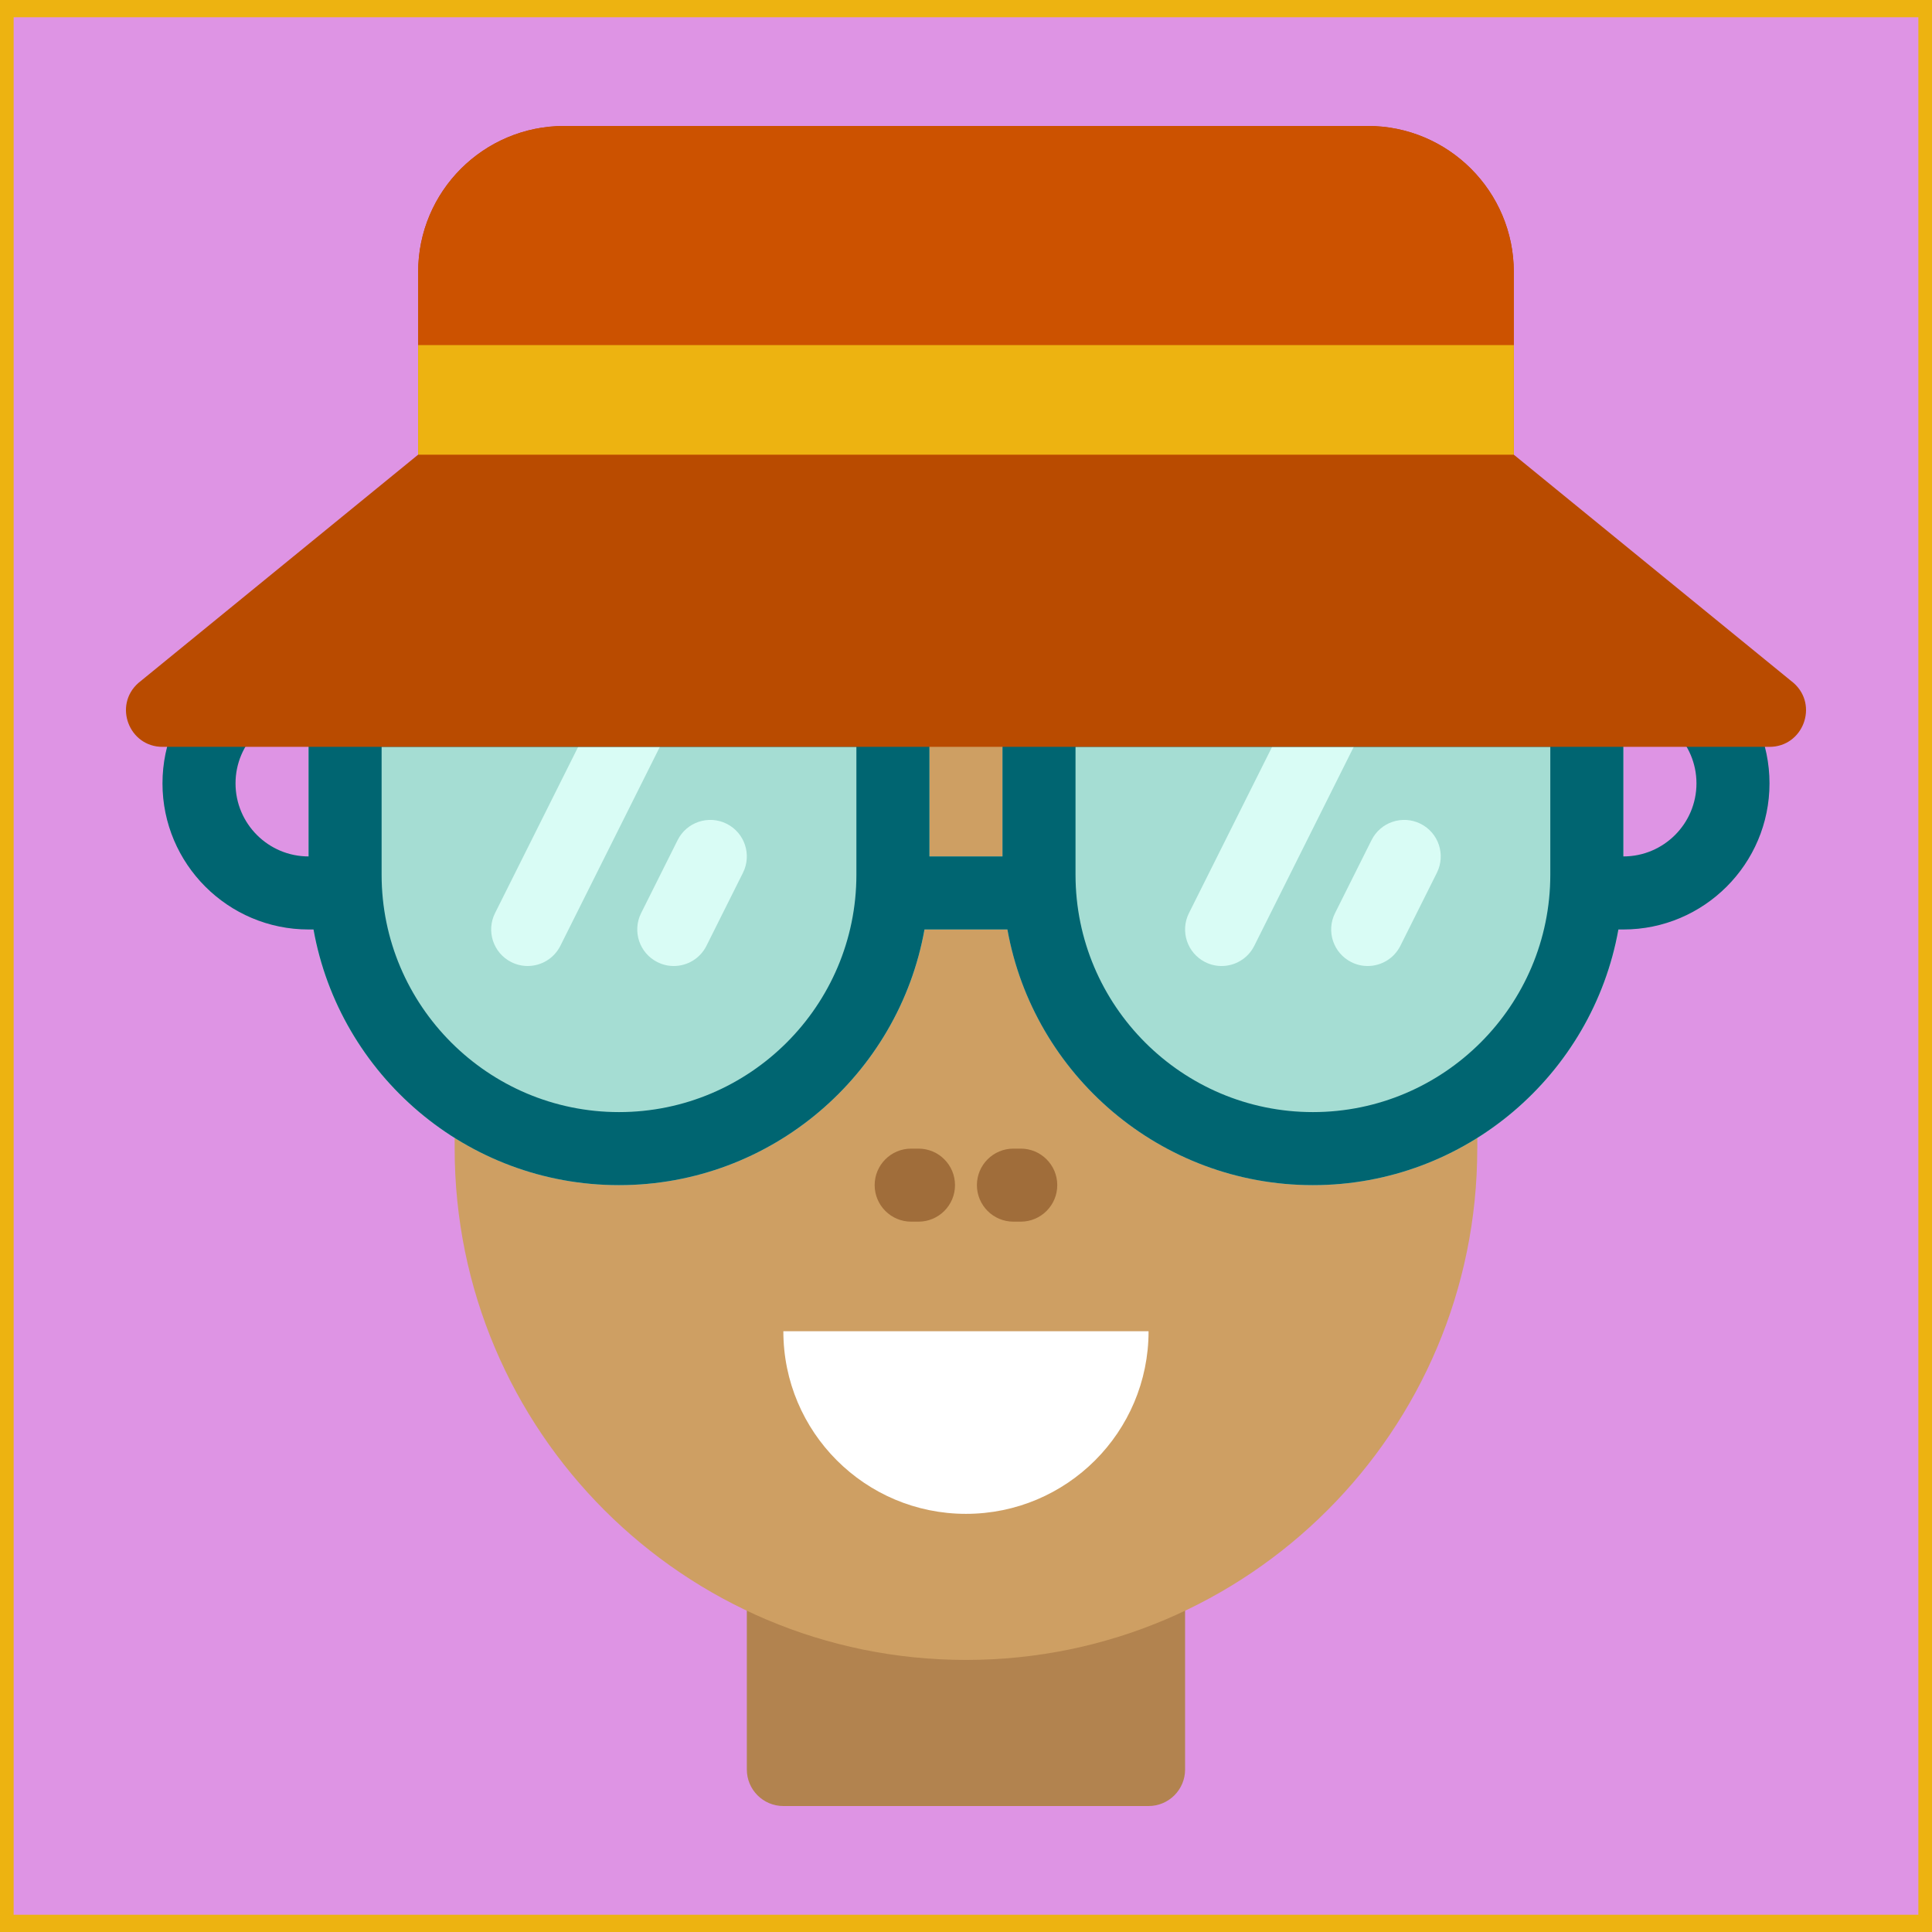
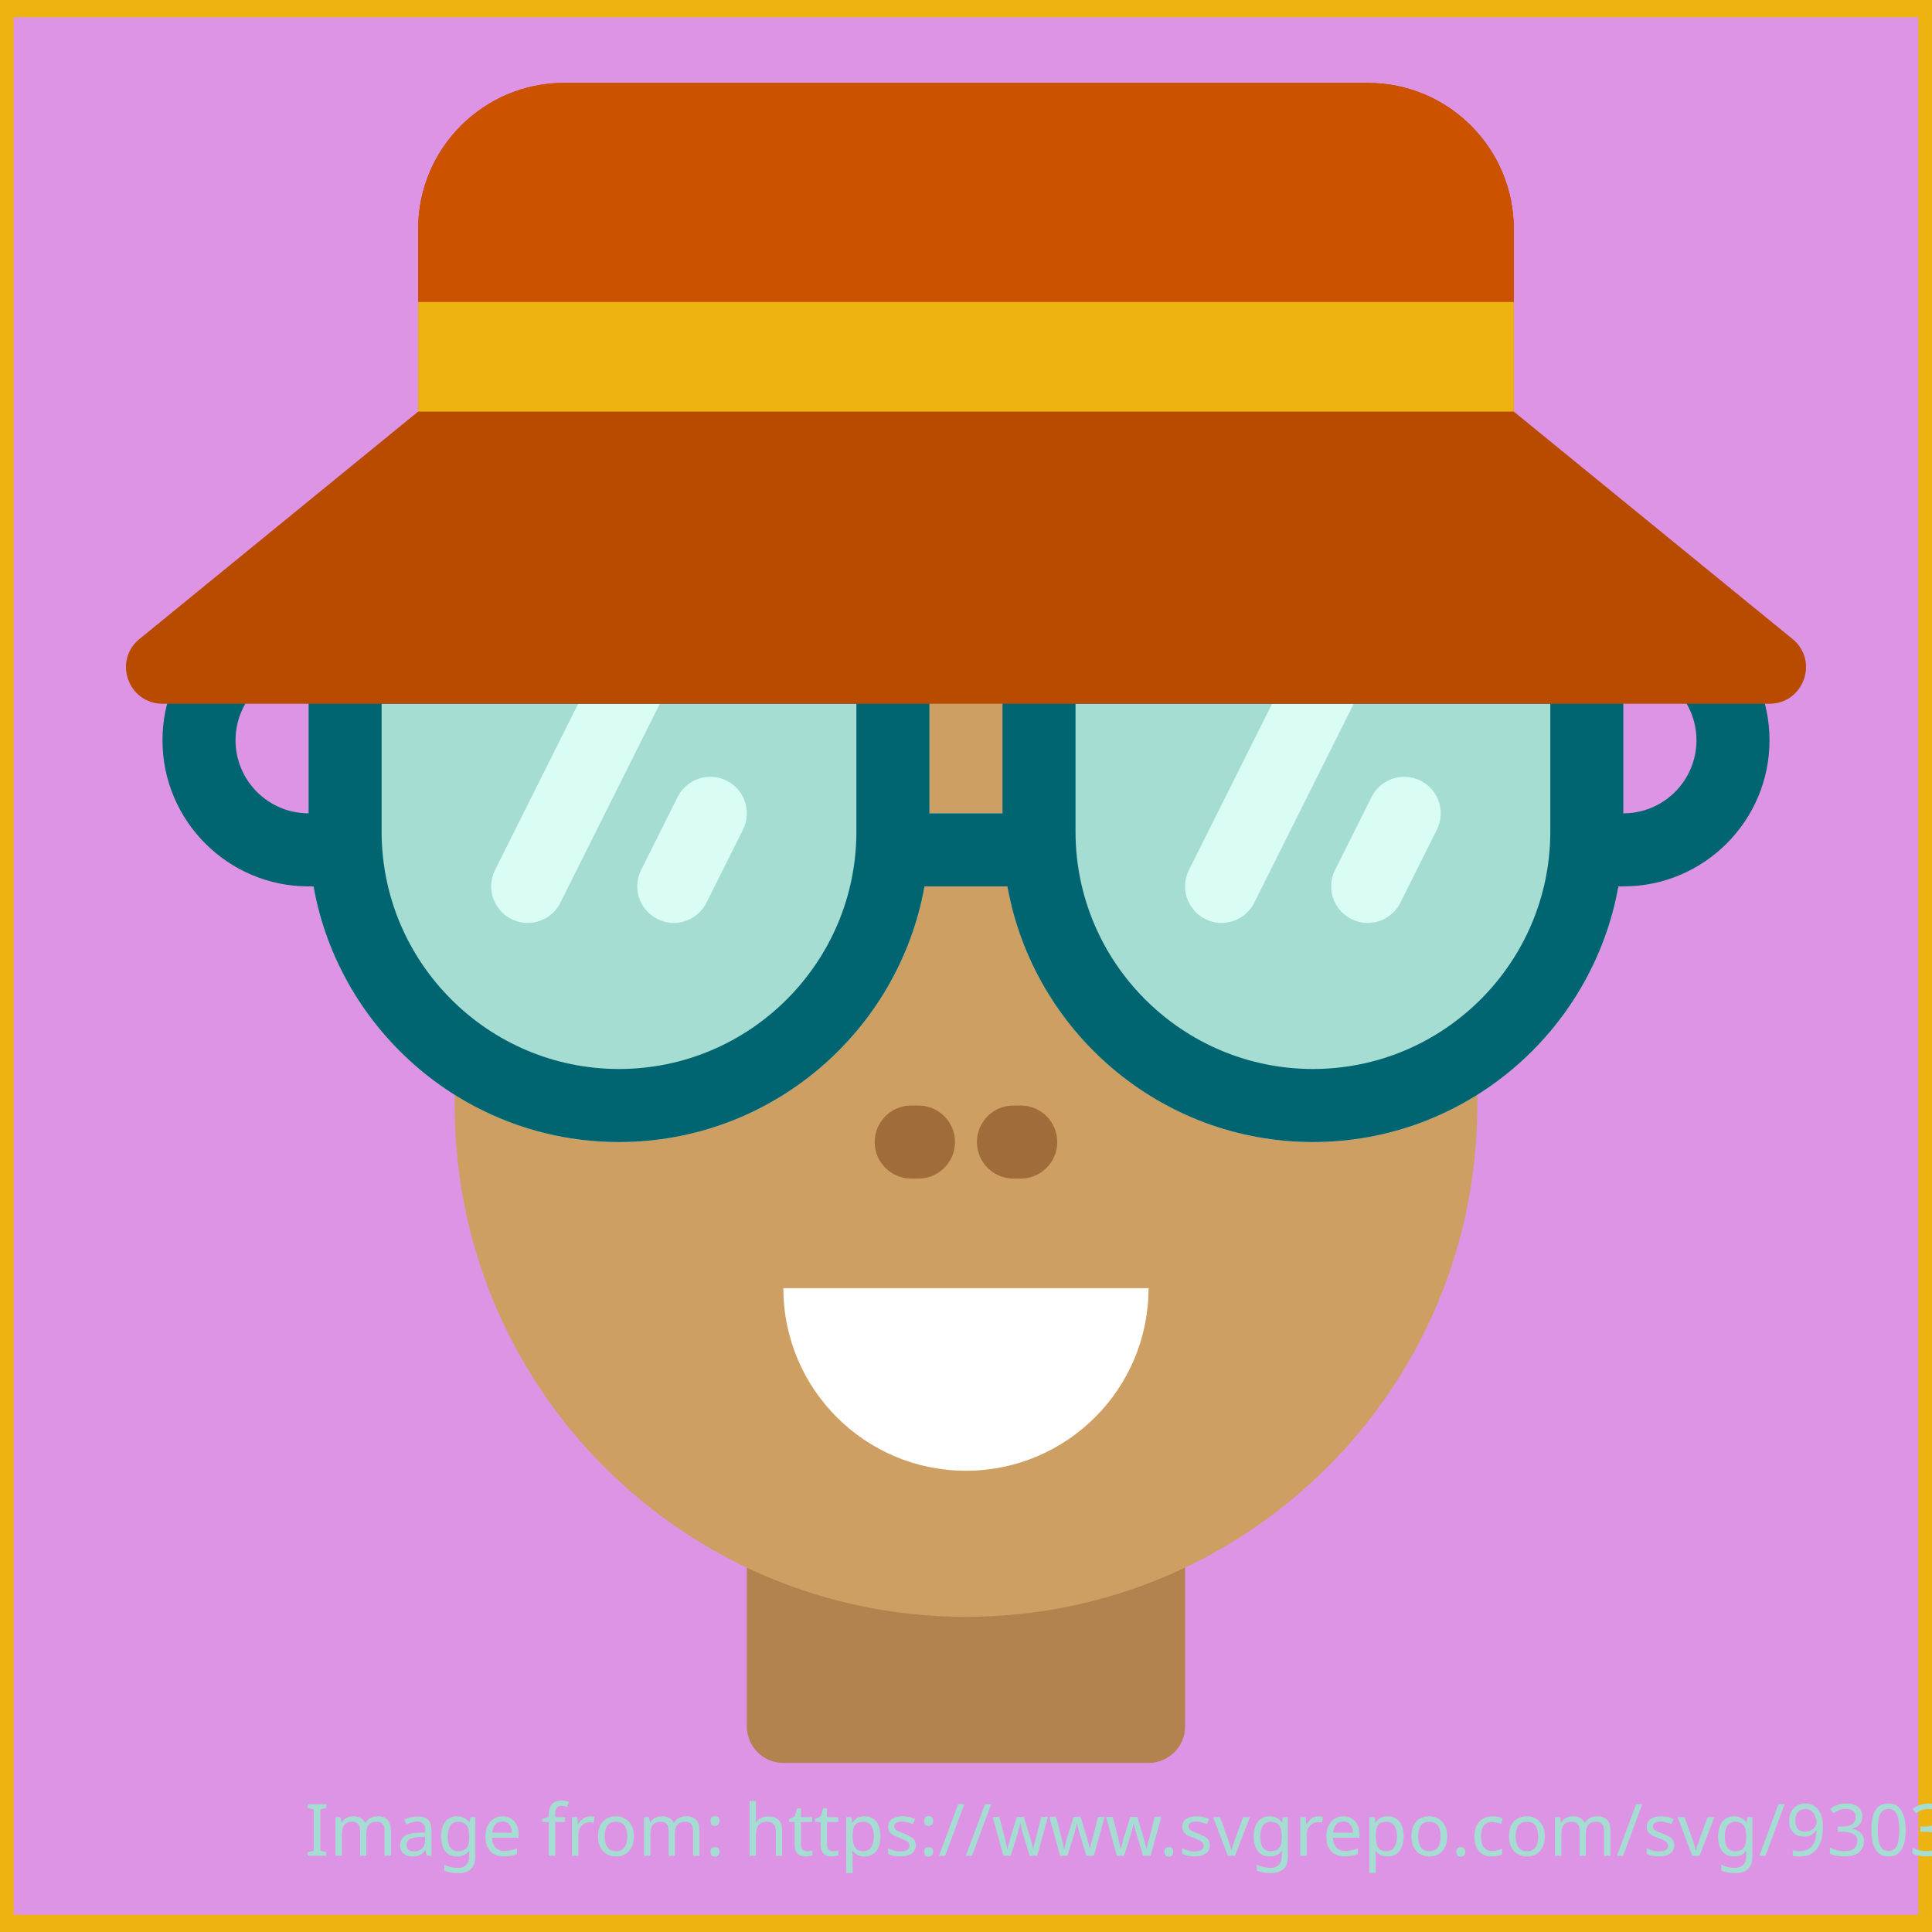
<svg xmlns="http://www.w3.org/2000/svg" width="500" height="500" viewBox="0 0 132.292 132.292" version="1.1" id="svg5">
  <defs id="defs2" />
  <g id="layer1">
    <rect style="fill:#c50cd4;fill-opacity:0.399;stroke:#edb311;stroke-width:2;stroke-miterlimit:4;stroke-dasharray:none;stroke-opacity:1;stop-color:#000000" id="rect1024" width="132.424" height="131.926" x="-0.066" y="0.183" ry="0.132" />
+     <text xml:space="preserve" style="font-size:4.939px;line-height:1.25;font-family:Sarai;-inkscape-font-specification:Sarai;text-decoration-color:#000000;fill:#a5ddd3;fill-opacity:1;stroke:none;stroke-width:3.383;stop-color:#000000" x="20.874" y="127.071" id="text3815-3">
+       <tspan id="tspan3813-7" style="font-size:4.939px;fill:#a5ddd3;fill-opacity:1;stroke:none;stroke-width:3.383" x="20.874" y="127.071">Image from: https://www.svgrepo.com/svg/93031/tourist</tspan>
+     </text>
    <g id="SVGRepo_bgCarrier" stroke-width="0" transform="matrix(2.738453,0,0,2.399349,-62.80054,16.84398)" />
    <g id="SVGRepo_tracerCarrier" stroke-linecap="round" stroke-linejoin="round" transform="matrix(2.738453,0,0,2.399349,-62.80054,16.84398)" />
    <g id="SVGRepo_bgCarrier-0" stroke-width="0" transform="matrix(3.887372,0,0,3.887372,-200.1354,10.38394)" />
    <g id="SVGRepo_tracerCarrier-3" stroke-linecap="round" stroke-linejoin="round" transform="matrix(3.887372,0,0,3.887372,-200.1354,10.38394)" />
    <g id="SVGRepo_bgCarrier-8" stroke-width="0" transform="matrix(0.2645833,0,0,0.2645833,-185.0011,-62.65925)" />
    <g id="SVGRepo_tracerCarrier-0" stroke-linecap="round" stroke-linejoin="round" transform="matrix(0.2645833,0,0,0.2645833,-185.0011,-62.65925)" />
-     <g id="SVGRepo_iconCarrier" transform="matrix(0.2246904,0,0,0.2246904,8.625028,8.625086)">
+     <g id="SVGRepo_iconCarrier" transform="matrix(0.2246904,0,0,0.2246904,8.625028,5.674084)">
      <path style="fill:#b2834f" d="M 322.768,367.304 V 500.87 c 0,6.147 -4.983,11.13 -11.13,11.13 H 200.339 c -6.147,0 -11.13,-4.983 -11.13,-11.13 V 367.304 Z" id="path94252" />
      <path style="fill:#ce9f63" d="m 411.826,155.826 v 155.826 h -0.018 c 0,86.061 -69.762,155.826 -155.819,155.826 v 0 c -86.056,0 -155.819,-69.766 -155.819,-155.826 V 155.826 Z" id="path94254" />
      <path style="fill:#ffffff" d="m 311.639,367.307 c 0,30.734 -24.915,55.65 -55.65,55.65 v 0 c -30.734,0 -55.65,-24.915 -55.65,-55.65 v -0.002 h 111.3 z" id="path94256" />
      <path style="fill:#a06d3a" d="m 252.651,322.783 c 0,6.147 -4.983,11.13 -11.13,11.13 h -2.226 c -6.147,0 -11.13,-4.983 -11.13,-11.13 0,-6.147 4.983,-11.13 11.13,-11.13 h 2.226 c 6.147,-0.001 11.13,4.982 11.13,11.13 z m 20.032,-11.131 h -2.226 c -6.147,0 -11.13,4.983 -11.13,11.13 0,6.147 4.983,11.13 11.13,11.13 h 2.226 c 6.147,0 11.13,-4.983 11.13,-11.13 0,-6.147 -4.982,-11.13 -11.13,-11.13 z" id="path94258" />
      <path style="fill:#a5ddd3" d="m 456.34,178.087 v 50.087 c 0,52.167 -42.439,94.609 -94.605,94.609 -46.467,0 -85.189,-33.685 -93.1,-77.913 h -25.269 c -7.912,44.228 -46.633,77.913 -93.099,77.913 -52.166,0 -94.605,-42.441 -94.605,-94.609 v -50.087 c 0,-6.147 4.983,-11.13 11.13,-11.13 h 166.95 c 6.147,0 11.13,4.983 11.13,11.13 v 44.522 h 22.259 v -44.522 c 0,-6.147 4.983,-11.13 11.13,-11.13 h 166.95 c 6.146,0 11.129,4.983 11.129,11.13 z" id="path94260" />
      <path style="fill:#d9fcf5" d="m 165.774,183.064 -33.39,66.783 c -1.95,3.9 -5.881,6.155 -9.964,6.155 -1.673,0 -3.37,-0.378 -4.969,-1.178 -5.497,-2.749 -7.727,-9.435 -4.978,-14.934 l 33.39,-66.783 c 2.748,-5.498 9.433,-7.727 14.934,-4.978 5.497,2.751 7.727,9.437 4.977,14.935 z m 17.283,29.59 c -5.5,-2.749 -12.184,-0.52 -14.934,4.978 l -11.13,22.261 c -2.749,5.498 -0.52,12.184 4.978,14.934 1.598,0.799 3.296,1.178 4.969,1.178 4.083,0 8.014,-2.255 9.964,-6.155 l 11.13,-22.261 c 2.749,-5.501 0.521,-12.187 -4.977,-14.935 z m 189.209,-44.522 c -5.5,-2.749 -12.184,-0.521 -14.934,4.978 l -33.39,66.783 c -2.749,5.498 -0.52,12.184 4.978,14.934 1.598,0.799 3.296,1.178 4.969,1.178 4.083,0 8.014,-2.255 9.964,-6.155 l 33.39,-66.783 c 2.749,-5.501 0.521,-12.187 -4.977,-14.935 z m 22.26,44.522 c -5.501,-2.749 -12.184,-0.52 -14.934,4.978 l -11.13,22.261 c -2.749,5.498 -0.52,12.184 4.978,14.934 1.598,0.799 3.296,1.178 4.969,1.178 4.083,0 8.014,-2.255 9.964,-6.155 l 11.13,-22.261 c 2.75,-5.501 0.521,-12.187 -4.977,-14.935 z" id="path94262" />
      <path style="fill:#006571" d="m 456.349,155.826 h -11.132 v 11.132 c -0.007,0 -0.013,-0.001 -0.02,-0.001 H 278.249 c -6.147,0 -11.13,4.983 -11.13,11.13 v 44.522 h -22.26 v -44.522 c 0,-6.147 -4.983,-11.13 -11.13,-11.13 H 66.783 v -11.13 H 55.651 c -24.549,0 -44.521,19.972 -44.521,44.522 0,24.55 19.971,44.522 44.521,44.522 h 1.504 c 7.912,44.228 46.633,77.913 93.099,77.913 46.466,0 85.188,-33.685 93.099,-77.913 h 25.269 c 7.911,44.228 46.633,77.913 93.099,77.913 46.466,0 85.188,-33.685 93.099,-77.913 h 1.526 c 24.55,0 44.522,-19.972 44.522,-44.522 0,-24.55 -19.97,-44.523 -44.519,-44.523 z M 33.391,200.348 c 0,-12.274 9.985,-22.261 22.259,-22.261 v 44.522 c -12.274,0 -22.259,-9.988 -22.259,-22.261 z m 189.208,27.826 c 0,39.893 -32.453,72.348 -72.344,72.348 -39.891,0 -72.345,-32.456 -72.345,-72.348 v -38.957 h 144.688 v 38.957 z m 211.468,0 c 0,39.893 -32.453,72.348 -72.345,72.348 -39.892,0 -72.344,-32.455 -72.344,-72.348 v -38.957 h 144.688 v 38.957 z m 22.282,-5.565 h -0.021 v -44.522 h 0.021 c 12.274,0 22.26,9.986 22.26,22.261 0,12.275 -9.987,22.261 -22.26,22.261 z" id="path94264" />
      <path style="fill:#b94b00" d="M 500.847,189.217 H 11.153 c -10.234,0 -15.044,-12.65 -7.394,-19.449 L 89.04,100.174 V 44.522 C 89.04,19.933 108.973,0 133.56,0 h 244.858 c 24.587,0 44.52,19.933 44.52,44.522 v 55.652 l 85.304,69.594 c 7.649,6.8 2.84,19.449 -7.395,19.449 z" id="path94266" />
      <path style="fill:#cc5200" d="M 89.051,100.174 V 44.522 C 89.051,19.933 108.984,0 133.571,0 h 244.858 c 24.587,0 44.519,19.933 44.519,44.522 v 55.652 z" id="path94268" />
      <path style="fill:#edb311" d="M 422.956,100.174 H 89.04 V 66.783 h 333.916 z" id="path94270" />
    </g>
  </g>
</svg>
